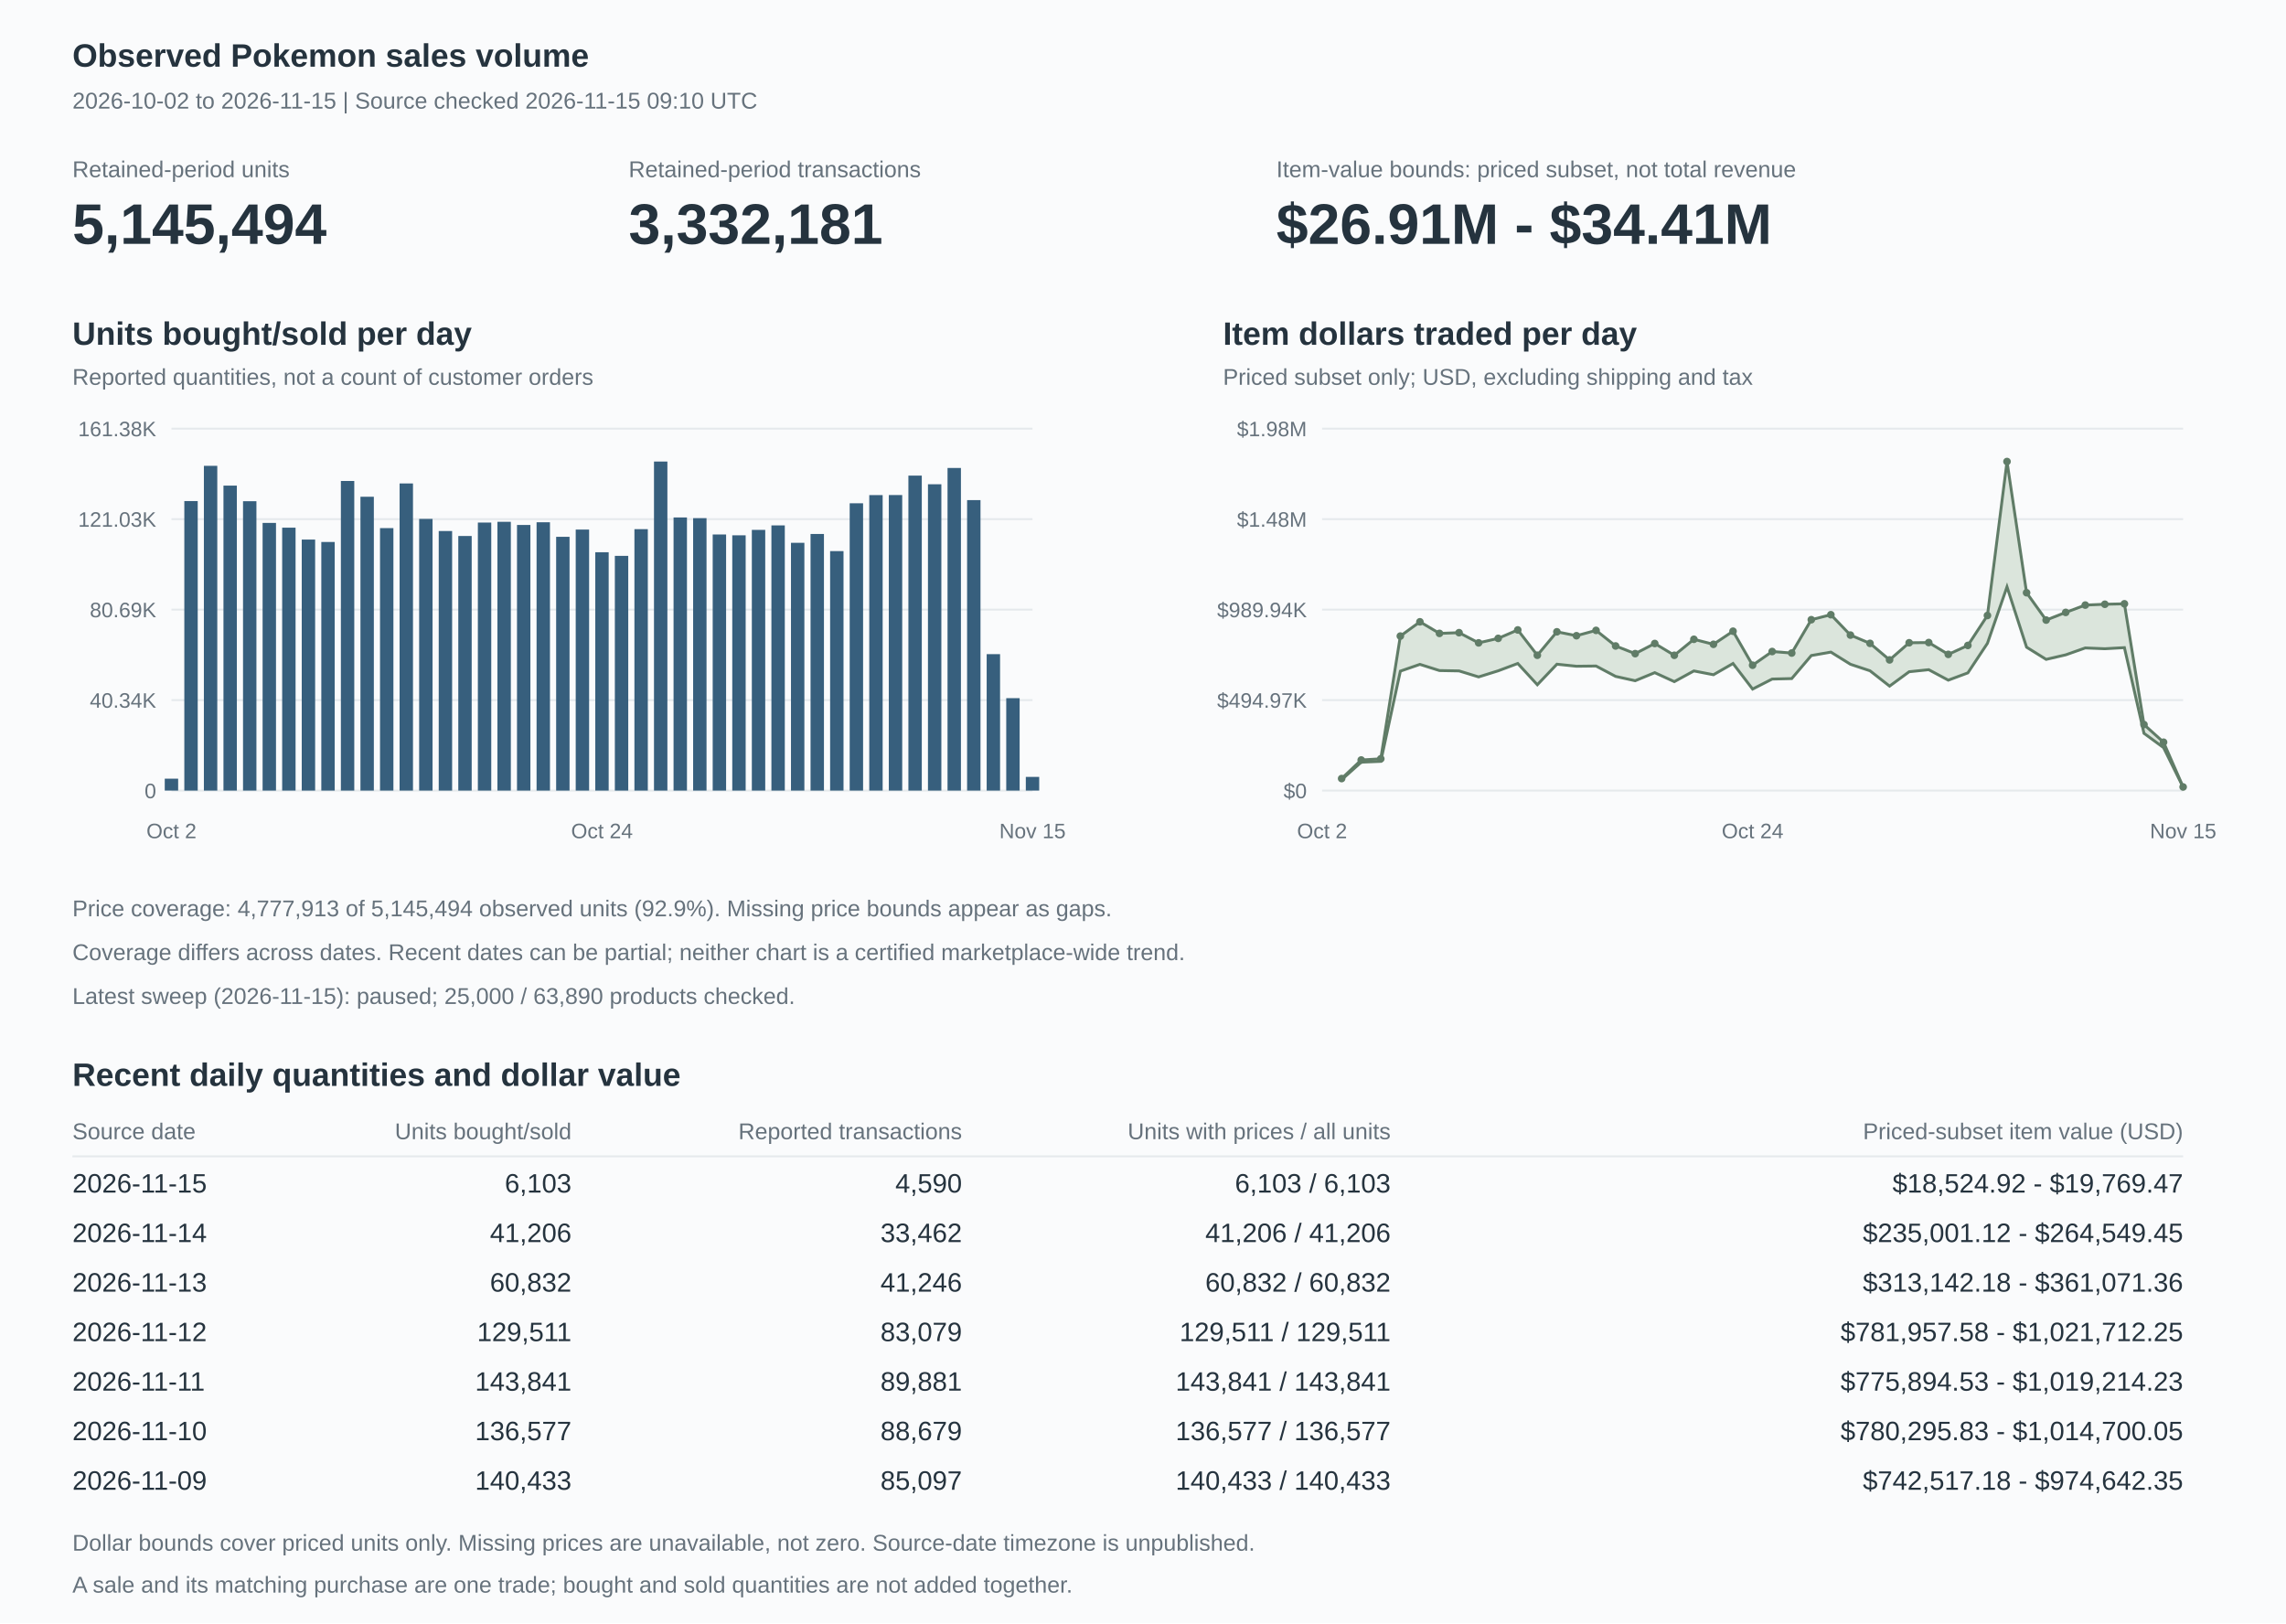
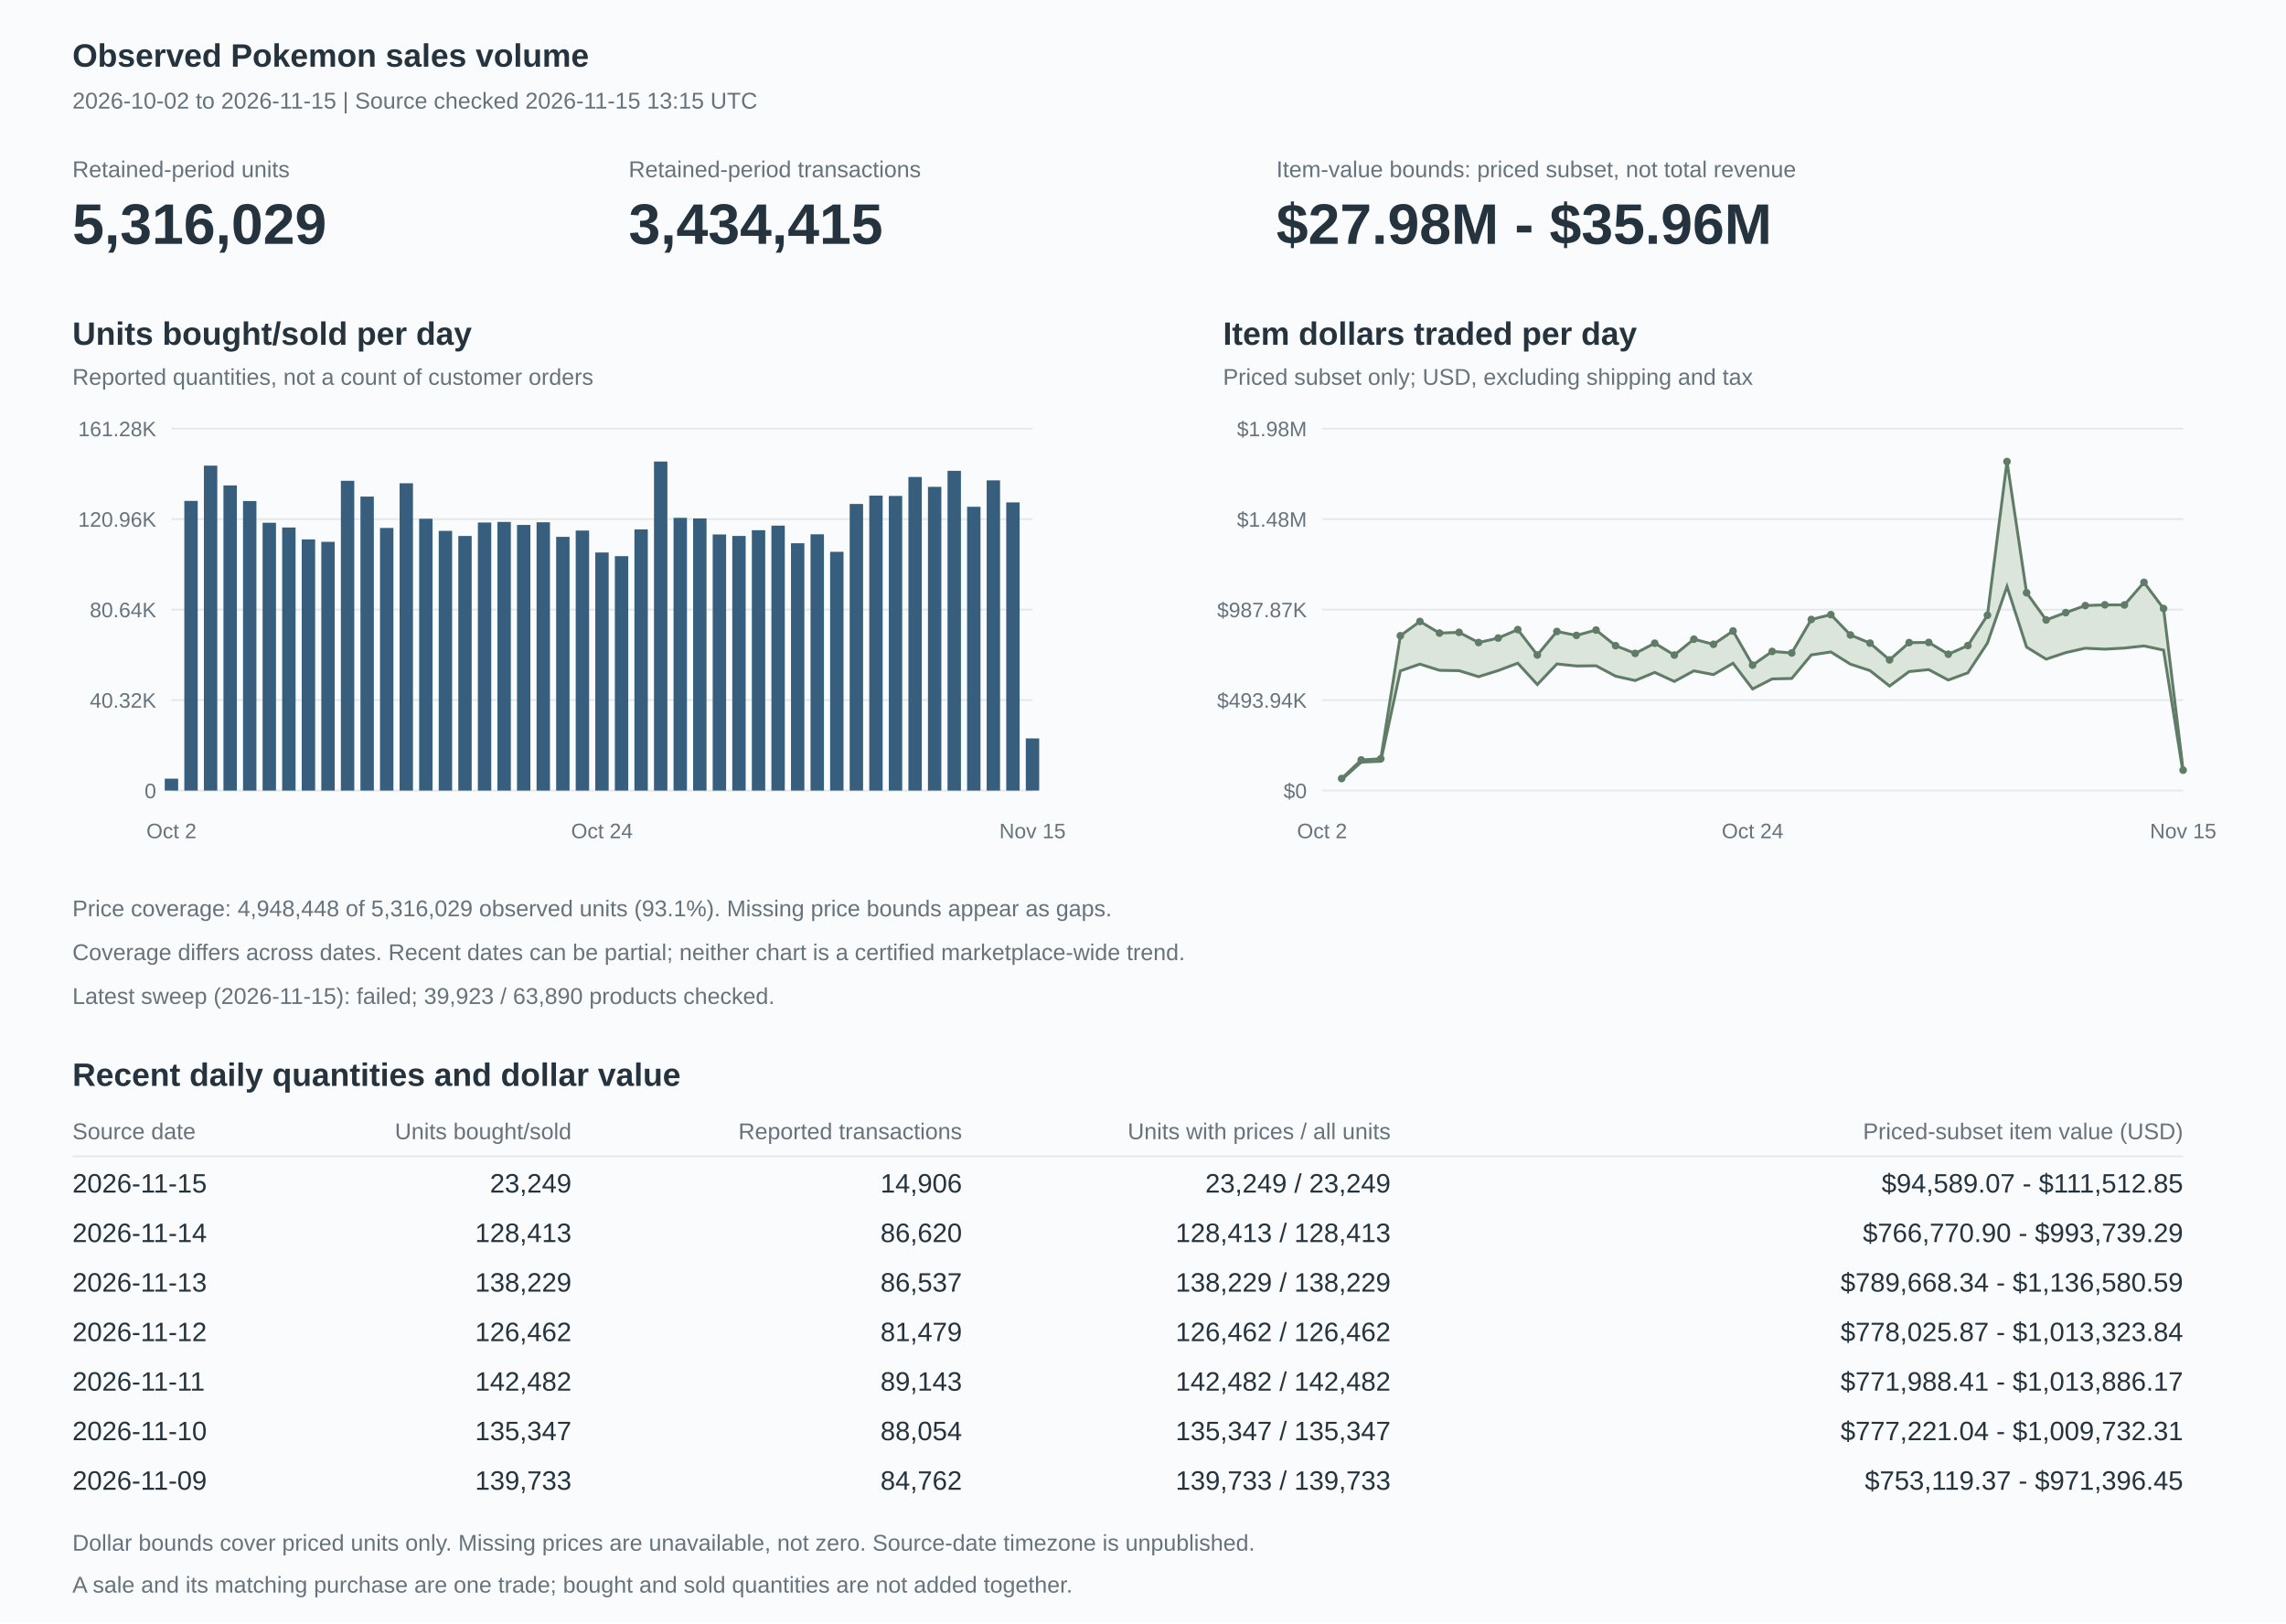
<svg xmlns="http://www.w3.org/2000/svg" width="1200" height="852" viewBox="0 0 1200 852" role="img" aria-labelledby="title description">
  <style>text{font-family:Arial,Helvetica,sans-serif;fill:#25333e;font-size:14px}.heading{font-size:17px;font-weight:600}.muted{fill:#66727c;font-size:12px}.axis{fill:#66727c;font-size:11px}.value{font-size:30px;font-weight:600}.grid{stroke:#e5e9ec;stroke-width:1}</style>
  <rect width="1200" height="852" fill="#fafbfc" />
  <text x="38" y="35" class="heading">Observed Pokemon sales volume</text>
-   <text x="38" y="57" class="muted">2026-10-02 to 2026-11-15 | Source checked 2026-11-15 09:10 UTC</text>
+   <text x="38" y="57" class="muted">2026-10-02 to 2026-11-15 | Source checked 2026-11-15 13:15 UTC</text>
  <text x="38" y="93" class="muted">Retained-period units</text>
-   <text x="38" y="128" class="value">5,145,494</text>
+   <text x="38" y="128" class="value">5,316,029</text>
  <text x="330" y="93" class="muted">Retained-period transactions</text>
-   <text x="330" y="128" class="value">3,332,181</text>
+   <text x="330" y="128" class="value">3,434,415</text>
  <text x="670" y="93" class="muted">Item-value bounds: priced subset, not total revenue</text>
-   <text x="670" y="128" class="value">$26.91M - $34.41M</text>
+   <text x="670" y="128" class="value">$27.98M - $35.96M</text>
  <text x="38" y="181" class="heading">Units bought/sold per day</text>
  <text x="38" y="202" class="muted">Reported quantities, not a count of customer orders</text>
  <path d="M90,415h452" class="grid" />
  <text x="82" y="419" text-anchor="end" class="axis">0</text>
  <path d="M90,367.5h452" class="grid" />
-   <text x="82" y="371.5" text-anchor="end" class="axis">40.34K</text>
+   <text x="82" y="371.5" text-anchor="end" class="axis">40.32K</text>
  <path d="M90,320h452" class="grid" />
-   <text x="82" y="324" text-anchor="end" class="axis">80.69K</text>
+   <text x="82" y="324" text-anchor="end" class="axis">80.64K</text>
  <path d="M90,272.5h452" class="grid" />
-   <text x="82" y="276.5" text-anchor="end" class="axis">121.03K</text>
+   <text x="82" y="276.5" text-anchor="end" class="axis">120.96K</text>
  <path d="M90,225h452" class="grid" />
-   <text x="82" y="229" text-anchor="end" class="axis">161.38K</text>
-   <rect x="86.484" y="408.746" width="7.031" height="6.254" fill="#375f7d" />
-   <rect x="96.757" y="263.025" width="7.031" height="151.975" fill="#375f7d" />
-   <rect x="107.03" y="244.527" width="7.031" height="170.473" fill="#375f7d" />
-   <rect x="117.303" y="254.909" width="7.031" height="160.091" fill="#375f7d" />
-   <rect x="127.575" y="263.101" width="7.031" height="151.899" fill="#375f7d" />
-   <rect x="137.848" y="274.487" width="7.031" height="140.513" fill="#375f7d" />
-   <rect x="148.121" y="276.988" width="7.031" height="138.012" fill="#375f7d" />
-   <rect x="158.394" y="283.234" width="7.031" height="131.766" fill="#375f7d" />
-   <rect x="168.666" y="284.502" width="7.031" height="130.498" fill="#375f7d" />
-   <rect x="178.939" y="252.476" width="7.031" height="162.524" fill="#375f7d" />
-   <rect x="189.212" y="260.759" width="7.031" height="154.241" fill="#375f7d" />
-   <rect x="199.484" y="277.22" width="7.031" height="137.78" fill="#375f7d" />
-   <rect x="209.757" y="253.778" width="7.031" height="161.222" fill="#375f7d" />
-   <rect x="220.03" y="272.394" width="7.031" height="142.606" fill="#375f7d" />
-   <rect x="230.303" y="278.75" width="7.031" height="136.25" fill="#375f7d" />
-   <rect x="240.575" y="281.359" width="7.031" height="133.641" fill="#375f7d" />
-   <rect x="250.848" y="274.307" width="7.031" height="140.693" fill="#375f7d" />
-   <rect x="261.121" y="273.908" width="7.031" height="141.092" fill="#375f7d" />
-   <rect x="271.394" y="275.567" width="7.031" height="139.433" fill="#375f7d" />
-   <rect x="281.666" y="274.151" width="7.031" height="140.849" fill="#375f7d" />
-   <rect x="291.939" y="281.788" width="7.031" height="133.212" fill="#375f7d" />
-   <rect x="302.212" y="277.984" width="7.031" height="137.016" fill="#375f7d" />
-   <rect x="312.484" y="289.888" width="7.031" height="125.112" fill="#375f7d" />
-   <rect x="322.757" y="291.785" width="7.031" height="123.215" fill="#375f7d" />
-   <rect x="333.03" y="277.77" width="7.031" height="137.23" fill="#375f7d" />
+   <text x="82" y="229" text-anchor="end" class="axis">161.28K</text>
+   <rect x="86.484" y="408.742" width="7.031" height="6.258" fill="#375f7d" />
+   <rect x="96.757" y="262.932" width="7.031" height="152.068" fill="#375f7d" />
+   <rect x="107.03" y="244.424" width="7.031" height="170.576" fill="#375f7d" />
+   <rect x="117.303" y="254.812" width="7.031" height="160.188" fill="#375f7d" />
+   <rect x="127.575" y="263.009" width="7.031" height="151.991" fill="#375f7d" />
+   <rect x="137.848" y="274.402" width="7.031" height="140.598" fill="#375f7d" />
+   <rect x="148.121" y="276.904" width="7.031" height="138.096" fill="#375f7d" />
+   <rect x="158.394" y="283.154" width="7.031" height="131.846" fill="#375f7d" />
+   <rect x="168.666" y="284.423" width="7.031" height="130.577" fill="#375f7d" />
+   <rect x="178.939" y="252.377" width="7.031" height="162.623" fill="#375f7d" />
+   <rect x="189.212" y="260.666" width="7.031" height="154.334" fill="#375f7d" />
+   <rect x="199.484" y="277.136" width="7.031" height="137.864" fill="#375f7d" />
+   <rect x="209.757" y="253.68" width="7.031" height="161.32" fill="#375f7d" />
+   <rect x="220.03" y="272.307" width="7.031" height="142.693" fill="#375f7d" />
+   <rect x="230.303" y="278.668" width="7.031" height="136.332" fill="#375f7d" />
+   <rect x="240.575" y="281.345" width="7.031" height="133.655" fill="#375f7d" />
+   <rect x="250.848" y="274.288" width="7.031" height="140.712" fill="#375f7d" />
+   <rect x="261.121" y="273.972" width="7.031" height="141.028" fill="#375f7d" />
+   <rect x="271.394" y="275.551" width="7.031" height="139.449" fill="#375f7d" />
+   <rect x="281.666" y="274.148" width="7.031" height="140.852" fill="#375f7d" />
+   <rect x="291.939" y="281.808" width="7.031" height="133.192" fill="#375f7d" />
+   <rect x="302.212" y="278.5" width="7.031" height="136.5" fill="#375f7d" />
+   <rect x="312.484" y="290.023" width="7.031" height="124.977" fill="#375f7d" />
+   <rect x="322.757" y="291.937" width="7.031" height="123.063" fill="#375f7d" />
+   <rect x="333.03" y="277.893" width="7.031" height="137.107" fill="#375f7d" />
  <rect x="343.303" y="242.273" width="7.031" height="172.727" fill="#375f7d" />
-   <rect x="353.575" y="271.627" width="7.031" height="143.373" fill="#375f7d" />
-   <rect x="363.848" y="271.996" width="7.031" height="143.004" fill="#375f7d" />
-   <rect x="374.121" y="280.56" width="7.031" height="134.44" fill="#375f7d" />
-   <rect x="384.394" y="280.996" width="7.031" height="134.004" fill="#375f7d" />
-   <rect x="394.666" y="278.148" width="7.031" height="136.852" fill="#375f7d" />
-   <rect x="404.939" y="275.793" width="7.031" height="139.207" fill="#375f7d" />
-   <rect x="415.212" y="284.934" width="7.031" height="130.066" fill="#375f7d" />
-   <rect x="425.484" y="280.296" width="7.031" height="134.704" fill="#375f7d" />
-   <rect x="435.757" y="289.294" width="7.031" height="125.706" fill="#375f7d" />
-   <rect x="446.03" y="264.185" width="7.031" height="150.815" fill="#375f7d" />
-   <rect x="456.303" y="259.891" width="7.031" height="155.109" fill="#375f7d" />
-   <rect x="466.575" y="259.863" width="7.031" height="155.137" fill="#375f7d" />
-   <rect x="476.848" y="249.662" width="7.031" height="165.338" fill="#375f7d" />
-   <rect x="487.121" y="254.202" width="7.031" height="160.798" fill="#375f7d" />
-   <rect x="497.394" y="245.649" width="7.031" height="169.351" fill="#375f7d" />
-   <rect x="507.666" y="262.521" width="7.031" height="152.479" fill="#375f7d" />
-   <rect x="517.939" y="343.38" width="7.031" height="71.62" fill="#375f7d" />
-   <rect x="528.212" y="366.486" width="7.031" height="48.514" fill="#375f7d" />
-   <rect x="538.484" y="407.815" width="7.031" height="7.185" fill="#375f7d" />
+   <rect x="353.575" y="271.831" width="7.031" height="143.169" fill="#375f7d" />
+   <rect x="363.848" y="272.131" width="7.031" height="142.869" fill="#375f7d" />
+   <rect x="374.121" y="280.561" width="7.031" height="134.439" fill="#375f7d" />
+   <rect x="384.394" y="281.331" width="7.031" height="133.669" fill="#375f7d" />
+   <rect x="394.666" y="278.325" width="7.031" height="136.675" fill="#375f7d" />
+   <rect x="404.939" y="275.916" width="7.031" height="139.084" fill="#375f7d" />
+   <rect x="415.212" y="285.158" width="7.031" height="129.842" fill="#375f7d" />
+   <rect x="425.484" y="280.467" width="7.031" height="134.533" fill="#375f7d" />
+   <rect x="435.757" y="289.664" width="7.031" height="125.336" fill="#375f7d" />
+   <rect x="446.03" y="264.544" width="7.031" height="150.456" fill="#375f7d" />
+   <rect x="456.303" y="260.172" width="7.031" height="154.828" fill="#375f7d" />
+   <rect x="466.575" y="260.324" width="7.031" height="154.676" fill="#375f7d" />
+   <rect x="476.848" y="250.386" width="7.031" height="164.614" fill="#375f7d" />
+   <rect x="487.121" y="255.553" width="7.031" height="159.447" fill="#375f7d" />
+   <rect x="497.394" y="247.148" width="7.031" height="167.852" fill="#375f7d" />
+   <rect x="507.666" y="266.02" width="7.031" height="148.98" fill="#375f7d" />
+   <rect x="517.939" y="252.158" width="7.031" height="162.842" fill="#375f7d" />
+   <rect x="528.212" y="263.722" width="7.031" height="151.278" fill="#375f7d" />
+   <rect x="538.484" y="387.611" width="7.031" height="27.389" fill="#375f7d" />
  <text x="90" y="440" text-anchor="middle" class="axis">Oct 2</text>
  <text x="316" y="440" text-anchor="middle" class="axis">Oct 24</text>
  <text x="542" y="440" text-anchor="middle" class="axis">Nov 15</text>
  <text x="642" y="181" class="heading">Item dollars traded per day</text>
  <text x="642" y="202" class="muted">Priced subset only; USD, excluding shipping and tax</text>
  <path d="M694,415h452" class="grid" />
  <text x="686" y="419" text-anchor="end" class="axis">$0</text>
  <path d="M694,367.5h452" class="grid" />
-   <text x="686" y="371.5" text-anchor="end" class="axis">$494.97K</text>
+   <text x="686" y="371.5" text-anchor="end" class="axis">$493.94K</text>
  <path d="M694,320h452" class="grid" />
-   <text x="686" y="324" text-anchor="end" class="axis">$989.94K</text>
+   <text x="686" y="324" text-anchor="end" class="axis">$987.87K</text>
  <path d="M694,272.5h452" class="grid" />
  <text x="686" y="276.5" text-anchor="end" class="axis">$1.48M</text>
  <path d="M694,225h452" class="grid" />
  <text x="686" y="229" text-anchor="end" class="axis">$1.98M</text>
-   <polygon points="704.273,408.687 714.545,398.95 724.818,398.31 735.091,333.895 745.364,326.405 755.636,332.489 765.909,332.111 776.182,337.457 786.455,335.1 796.727,330.673 807,343.962 817.273,331.656 827.545,333.705 837.818,330.906 848.091,339.081 858.364,343.111 868.636,337.792 878.909,343.976 889.182,335.589 899.455,338.217 909.727,331.342 920,349.192 930.273,342.005 940.545,342.801 950.818,325.306 961.091,322.679 971.364,333.379 981.636,337.72 991.909,346.397 1002.182,337.405 1012.455,337.287 1022.727,343.503 1033,338.804 1043.273,323.096 1053.545,242.273 1063.818,311.14 1074.091,325.494 1084.364,321.468 1094.636,317.624 1104.909,317.191 1115.182,316.951 1125.455,380.35 1135.727,389.612 1146,413.103 1146,413.222 1135.727,392.448 1125.455,384.949 1115.182,339.959 1104.909,340.541 1094.636,340.119 1084.364,343.744 1074.091,346.121 1063.818,339.731 1053.545,308.047 1043.273,337.688 1033,353.209 1022.727,357.037 1012.455,351.542 1002.182,352.612 991.909,360.161 981.636,352.114 971.364,348.691 961.091,342.303 950.818,344.103 940.545,356.197 930.273,356.454 920,361.706 909.727,348.284 899.455,354.183 889.182,352.19 878.909,357.808 868.636,353.092 858.364,357.33 848.091,355.06 837.818,349.608 827.545,349.732 817.273,348.659 807,359.437 796.727,348.275 786.455,352.123 776.182,355.332 765.909,352.177 755.636,351.994 745.364,348.742 735.091,352.294 724.818,399.661 714.545,400.091 704.273,409.273" fill="#dbe5dc" />
-   <polyline points="704.273,409.273 714.545,400.091 724.818,399.661 735.091,352.294 745.364,348.742 755.636,351.994 765.909,352.177 776.182,355.332 786.455,352.123 796.727,348.275 807,359.437 817.273,348.659 827.545,349.732 837.818,349.608 848.091,355.06 858.364,357.33 868.636,353.092 878.909,357.808 889.182,352.19 899.455,354.183 909.727,348.284 920,361.706 930.273,356.454 940.545,356.197 950.818,344.103 961.091,342.303 971.364,348.691 981.636,352.114 991.909,360.161 1002.182,352.612 1012.455,351.542 1022.727,357.037 1033,353.209 1043.273,337.688 1053.545,308.047 1063.818,339.731 1074.091,346.121 1084.364,343.744 1094.636,340.119 1104.909,340.541 1115.182,339.959 1125.455,384.949 1135.727,392.448 1146,413.222" fill="none" stroke="#607c67" stroke-width="1.5" />
-   <polyline points="704.273,408.687 714.545,398.95 724.818,398.31 735.091,333.895 745.364,326.405 755.636,332.489 765.909,332.111 776.182,337.457 786.455,335.1 796.727,330.673 807,343.962 817.273,331.656 827.545,333.705 837.818,330.906 848.091,339.081 858.364,343.111 868.636,337.792 878.909,343.976 889.182,335.589 899.455,338.217 909.727,331.342 920,349.192 930.273,342.005 940.545,342.801 950.818,325.306 961.091,322.679 971.364,333.379 981.636,337.72 991.909,346.397 1002.182,337.405 1012.455,337.287 1022.727,343.503 1033,338.804 1043.273,323.096 1053.545,242.273 1063.818,311.14 1074.091,325.494 1084.364,321.468 1094.636,317.624 1104.909,317.191 1115.182,316.951 1125.455,380.35 1135.727,389.612 1146,413.103" fill="none" stroke="#607c67" stroke-width="1.5" />
-   <circle cx="704.273" cy="408.687" r="2" fill="#607c67" />
-   <circle cx="714.545" cy="398.95" r="2" fill="#607c67" />
-   <circle cx="724.818" cy="398.31" r="2" fill="#607c67" />
-   <circle cx="735.091" cy="333.895" r="2" fill="#607c67" />
-   <circle cx="745.364" cy="326.405" r="2" fill="#607c67" />
-   <circle cx="755.636" cy="332.489" r="2" fill="#607c67" />
-   <circle cx="765.909" cy="332.111" r="2" fill="#607c67" />
-   <circle cx="776.182" cy="337.457" r="2" fill="#607c67" />
-   <circle cx="786.455" cy="335.1" r="2" fill="#607c67" />
-   <circle cx="796.727" cy="330.673" r="2" fill="#607c67" />
-   <circle cx="807" cy="343.962" r="2" fill="#607c67" />
-   <circle cx="817.273" cy="331.656" r="2" fill="#607c67" />
-   <circle cx="827.545" cy="333.705" r="2" fill="#607c67" />
-   <circle cx="837.818" cy="330.906" r="2" fill="#607c67" />
-   <circle cx="848.091" cy="339.081" r="2" fill="#607c67" />
-   <circle cx="858.364" cy="343.111" r="2" fill="#607c67" />
-   <circle cx="868.636" cy="337.792" r="2" fill="#607c67" />
-   <circle cx="878.909" cy="343.976" r="2" fill="#607c67" />
-   <circle cx="889.182" cy="335.589" r="2" fill="#607c67" />
-   <circle cx="899.455" cy="338.217" r="2" fill="#607c67" />
-   <circle cx="909.727" cy="331.342" r="2" fill="#607c67" />
-   <circle cx="920" cy="349.192" r="2" fill="#607c67" />
-   <circle cx="930.273" cy="342.005" r="2" fill="#607c67" />
-   <circle cx="940.545" cy="342.801" r="2" fill="#607c67" />
-   <circle cx="950.818" cy="325.306" r="2" fill="#607c67" />
-   <circle cx="961.091" cy="322.679" r="2" fill="#607c67" />
-   <circle cx="971.364" cy="333.379" r="2" fill="#607c67" />
-   <circle cx="981.636" cy="337.72" r="2" fill="#607c67" />
-   <circle cx="991.909" cy="346.397" r="2" fill="#607c67" />
-   <circle cx="1002.182" cy="337.405" r="2" fill="#607c67" />
-   <circle cx="1012.455" cy="337.287" r="2" fill="#607c67" />
-   <circle cx="1022.727" cy="343.503" r="2" fill="#607c67" />
-   <circle cx="1033" cy="338.804" r="2" fill="#607c67" />
-   <circle cx="1043.273" cy="323.096" r="2" fill="#607c67" />
+   <polygon points="704.273,408.674 714.545,398.916 724.818,398.275 735.091,333.725 745.364,326.22 755.636,332.316 765.909,331.937 776.182,337.295 786.455,334.932 796.727,330.496 807,343.813 817.273,331.481 827.545,333.534 837.818,330.729 848.091,338.934 858.364,342.991 868.636,337.641 878.909,343.853 889.182,335.527 899.455,338.213 909.727,331.225 920,349.128 930.273,341.956 940.545,342.757 950.818,325.179 961.091,322.636 971.364,333.33 981.636,337.606 991.909,346.382 1002.182,337.321 1012.455,337.23 1022.727,343.426 1033,338.871 1043.273,322.975 1053.545,242.273 1063.818,311.15 1074.091,325.414 1084.364,321.584 1094.636,317.898 1104.909,317.498 1115.182,317.552 1125.455,305.699 1135.727,319.436 1146,404.276 1146,405.904 1135.727,341.262 1125.455,339.06 1115.182,340.18 1104.909,340.761 1094.636,340.257 1084.364,342.575 1074.091,346.005 1063.818,339.682 1053.545,307.864 1043.273,337.551 1033,353.181 1022.727,356.959 1012.455,351.498 1002.182,352.524 991.909,360.125 981.636,352.014 971.364,348.644 961.091,342.234 950.818,343.784 940.545,356.153 930.273,356.385 920,361.643 909.727,348.163 899.455,354.121 889.182,352.137 878.909,357.705 868.636,352.966 858.364,357.228 848.091,354.94 837.818,349.471 827.545,349.595 817.273,348.52 807,359.321 796.727,348.135 786.455,351.991 776.182,355.207 765.909,352.046 755.636,351.861 745.364,348.603 735.091,352.163 724.818,399.629 714.545,400.06 704.273,409.261" fill="#dbe5dc" />
+   <polyline points="704.273,409.261 714.545,400.06 724.818,399.629 735.091,352.163 745.364,348.603 755.636,351.861 765.909,352.046 776.182,355.207 786.455,351.991 796.727,348.135 807,359.321 817.273,348.52 827.545,349.595 837.818,349.471 848.091,354.94 858.364,357.228 868.636,352.966 878.909,357.705 889.182,352.137 899.455,354.121 909.727,348.163 920,361.643 930.273,356.385 940.545,356.153 950.818,343.784 961.091,342.234 971.364,348.644 981.636,352.014 991.909,360.125 1002.182,352.524 1012.455,351.498 1022.727,356.959 1033,353.181 1043.273,337.551 1053.545,307.864 1063.818,339.682 1074.091,346.005 1084.364,342.575 1094.636,340.257 1104.909,340.761 1115.182,340.18 1125.455,339.06 1135.727,341.262 1146,405.904" fill="none" stroke="#607c67" stroke-width="1.5" />
+   <polyline points="704.273,408.674 714.545,398.916 724.818,398.275 735.091,333.725 745.364,326.22 755.636,332.316 765.909,331.937 776.182,337.295 786.455,334.932 796.727,330.496 807,343.813 817.273,331.481 827.545,333.534 837.818,330.729 848.091,338.934 858.364,342.991 868.636,337.641 878.909,343.853 889.182,335.527 899.455,338.213 909.727,331.225 920,349.128 930.273,341.956 940.545,342.757 950.818,325.179 961.091,322.636 971.364,333.33 981.636,337.606 991.909,346.382 1002.182,337.321 1012.455,337.23 1022.727,343.426 1033,338.871 1043.273,322.975 1053.545,242.273 1063.818,311.15 1074.091,325.414 1084.364,321.584 1094.636,317.898 1104.909,317.498 1115.182,317.552 1125.455,305.699 1135.727,319.436 1146,404.276" fill="none" stroke="#607c67" stroke-width="1.5" />
+   <circle cx="704.273" cy="408.674" r="2" fill="#607c67" />
+   <circle cx="714.545" cy="398.916" r="2" fill="#607c67" />
+   <circle cx="724.818" cy="398.275" r="2" fill="#607c67" />
+   <circle cx="735.091" cy="333.725" r="2" fill="#607c67" />
+   <circle cx="745.364" cy="326.22" r="2" fill="#607c67" />
+   <circle cx="755.636" cy="332.316" r="2" fill="#607c67" />
+   <circle cx="765.909" cy="331.937" r="2" fill="#607c67" />
+   <circle cx="776.182" cy="337.295" r="2" fill="#607c67" />
+   <circle cx="786.455" cy="334.932" r="2" fill="#607c67" />
+   <circle cx="796.727" cy="330.496" r="2" fill="#607c67" />
+   <circle cx="807" cy="343.813" r="2" fill="#607c67" />
+   <circle cx="817.273" cy="331.481" r="2" fill="#607c67" />
+   <circle cx="827.545" cy="333.534" r="2" fill="#607c67" />
+   <circle cx="837.818" cy="330.729" r="2" fill="#607c67" />
+   <circle cx="848.091" cy="338.934" r="2" fill="#607c67" />
+   <circle cx="858.364" cy="342.991" r="2" fill="#607c67" />
+   <circle cx="868.636" cy="337.641" r="2" fill="#607c67" />
+   <circle cx="878.909" cy="343.853" r="2" fill="#607c67" />
+   <circle cx="889.182" cy="335.527" r="2" fill="#607c67" />
+   <circle cx="899.455" cy="338.213" r="2" fill="#607c67" />
+   <circle cx="909.727" cy="331.225" r="2" fill="#607c67" />
+   <circle cx="920" cy="349.128" r="2" fill="#607c67" />
+   <circle cx="930.273" cy="341.956" r="2" fill="#607c67" />
+   <circle cx="940.545" cy="342.757" r="2" fill="#607c67" />
+   <circle cx="950.818" cy="325.179" r="2" fill="#607c67" />
+   <circle cx="961.091" cy="322.636" r="2" fill="#607c67" />
+   <circle cx="971.364" cy="333.33" r="2" fill="#607c67" />
+   <circle cx="981.636" cy="337.606" r="2" fill="#607c67" />
+   <circle cx="991.909" cy="346.382" r="2" fill="#607c67" />
+   <circle cx="1002.182" cy="337.321" r="2" fill="#607c67" />
+   <circle cx="1012.455" cy="337.23" r="2" fill="#607c67" />
+   <circle cx="1022.727" cy="343.426" r="2" fill="#607c67" />
+   <circle cx="1033" cy="338.871" r="2" fill="#607c67" />
+   <circle cx="1043.273" cy="322.975" r="2" fill="#607c67" />
  <circle cx="1053.545" cy="242.273" r="2" fill="#607c67" />
-   <circle cx="1063.818" cy="311.14" r="2" fill="#607c67" />
-   <circle cx="1074.091" cy="325.494" r="2" fill="#607c67" />
-   <circle cx="1084.364" cy="321.468" r="2" fill="#607c67" />
-   <circle cx="1094.636" cy="317.624" r="2" fill="#607c67" />
-   <circle cx="1104.909" cy="317.191" r="2" fill="#607c67" />
-   <circle cx="1115.182" cy="316.951" r="2" fill="#607c67" />
-   <circle cx="1125.455" cy="380.35" r="2" fill="#607c67" />
-   <circle cx="1135.727" cy="389.612" r="2" fill="#607c67" />
-   <circle cx="1146" cy="413.103" r="2" fill="#607c67" />
+   <circle cx="1063.818" cy="311.15" r="2" fill="#607c67" />
+   <circle cx="1074.091" cy="325.414" r="2" fill="#607c67" />
+   <circle cx="1084.364" cy="321.584" r="2" fill="#607c67" />
+   <circle cx="1094.636" cy="317.898" r="2" fill="#607c67" />
+   <circle cx="1104.909" cy="317.498" r="2" fill="#607c67" />
+   <circle cx="1115.182" cy="317.552" r="2" fill="#607c67" />
+   <circle cx="1125.455" cy="305.699" r="2" fill="#607c67" />
+   <circle cx="1135.727" cy="319.436" r="2" fill="#607c67" />
+   <circle cx="1146" cy="404.276" r="2" fill="#607c67" />
  <text x="694" y="440" text-anchor="middle" class="axis">Oct 2</text>
  <text x="920" y="440" text-anchor="middle" class="axis">Oct 24</text>
  <text x="1146" y="440" text-anchor="middle" class="axis">Nov 15</text>
-   <text x="38" y="481" class="muted">Price coverage: 4,777,913 of 5,145,494 observed units (92.9%). Missing price bounds appear as gaps.</text>
+   <text x="38" y="481" class="muted">Price coverage: 4,948,448 of 5,316,029 observed units (93.1%). Missing price bounds appear as gaps.</text>
  <text x="38" y="504" class="muted">Coverage differs across dates. Recent dates can be partial; neither chart is a certified marketplace-wide trend.</text>
-   <text x="38" y="527" class="muted">Latest sweep (2026-11-15): paused; 25,000 / 63,890 products checked.</text>
+   <text x="38" y="527" class="muted">Latest sweep (2026-11-15): failed; 39,923 / 63,890 products checked.</text>
  <text x="38" y="570" class="heading">Recent daily quantities and dollar value</text>
  <text x="38" y="598" class="muted">Source date</text>
  <text x="300" y="598" text-anchor="end" class="muted">Units bought/sold</text>
  <text x="505" y="598" text-anchor="end" class="muted">Reported transactions</text>
  <text x="730" y="598" text-anchor="end" class="muted">Units with prices / all units</text>
  <text x="1146" y="598" text-anchor="end" class="muted">Priced-subset item value (USD)</text>
  <path d="M38,607h1108" class="grid" />
  <text x="38" y="626">2026-11-15</text>
-   <text x="300" y="626" text-anchor="end">6,103</text>
-   <text x="505" y="626" text-anchor="end">4,590</text>
-   <text x="730" y="626" text-anchor="end">6,103 / 6,103</text>
-   <text x="1146" y="626" text-anchor="end">$18,524.92 - $19,769.47</text>
+   <text x="300" y="626" text-anchor="end">23,249</text>
+   <text x="505" y="626" text-anchor="end">14,906</text>
+   <text x="730" y="626" text-anchor="end">23,249 / 23,249</text>
+   <text x="1146" y="626" text-anchor="end">$94,589.07 - $111,512.85</text>
  <text x="38" y="652">2026-11-14</text>
-   <text x="300" y="652" text-anchor="end">41,206</text>
-   <text x="505" y="652" text-anchor="end">33,462</text>
-   <text x="730" y="652" text-anchor="end">41,206 / 41,206</text>
-   <text x="1146" y="652" text-anchor="end">$235,001.12 - $264,549.45</text>
+   <text x="300" y="652" text-anchor="end">128,413</text>
+   <text x="505" y="652" text-anchor="end">86,620</text>
+   <text x="730" y="652" text-anchor="end">128,413 / 128,413</text>
+   <text x="1146" y="652" text-anchor="end">$766,770.90 - $993,739.29</text>
  <text x="38" y="678">2026-11-13</text>
-   <text x="300" y="678" text-anchor="end">60,832</text>
-   <text x="505" y="678" text-anchor="end">41,246</text>
-   <text x="730" y="678" text-anchor="end">60,832 / 60,832</text>
-   <text x="1146" y="678" text-anchor="end">$313,142.18 - $361,071.36</text>
+   <text x="300" y="678" text-anchor="end">138,229</text>
+   <text x="505" y="678" text-anchor="end">86,537</text>
+   <text x="730" y="678" text-anchor="end">138,229 / 138,229</text>
+   <text x="1146" y="678" text-anchor="end">$789,668.34 - $1,136,580.59</text>
  <text x="38" y="704">2026-11-12</text>
-   <text x="300" y="704" text-anchor="end">129,511</text>
-   <text x="505" y="704" text-anchor="end">83,079</text>
-   <text x="730" y="704" text-anchor="end">129,511 / 129,511</text>
-   <text x="1146" y="704" text-anchor="end">$781,957.58 - $1,021,712.25</text>
+   <text x="300" y="704" text-anchor="end">126,462</text>
+   <text x="505" y="704" text-anchor="end">81,479</text>
+   <text x="730" y="704" text-anchor="end">126,462 / 126,462</text>
+   <text x="1146" y="704" text-anchor="end">$778,025.87 - $1,013,323.84</text>
  <text x="38" y="730">2026-11-11</text>
-   <text x="300" y="730" text-anchor="end">143,841</text>
-   <text x="505" y="730" text-anchor="end">89,881</text>
-   <text x="730" y="730" text-anchor="end">143,841 / 143,841</text>
-   <text x="1146" y="730" text-anchor="end">$775,894.53 - $1,019,214.23</text>
+   <text x="300" y="730" text-anchor="end">142,482</text>
+   <text x="505" y="730" text-anchor="end">89,143</text>
+   <text x="730" y="730" text-anchor="end">142,482 / 142,482</text>
+   <text x="1146" y="730" text-anchor="end">$771,988.41 - $1,013,886.17</text>
  <text x="38" y="756">2026-11-10</text>
-   <text x="300" y="756" text-anchor="end">136,577</text>
-   <text x="505" y="756" text-anchor="end">88,679</text>
-   <text x="730" y="756" text-anchor="end">136,577 / 136,577</text>
-   <text x="1146" y="756" text-anchor="end">$780,295.83 - $1,014,700.05</text>
+   <text x="300" y="756" text-anchor="end">135,347</text>
+   <text x="505" y="756" text-anchor="end">88,054</text>
+   <text x="730" y="756" text-anchor="end">135,347 / 135,347</text>
+   <text x="1146" y="756" text-anchor="end">$777,221.04 - $1,009,732.31</text>
  <text x="38" y="782">2026-11-09</text>
-   <text x="300" y="782" text-anchor="end">140,433</text>
-   <text x="505" y="782" text-anchor="end">85,097</text>
-   <text x="730" y="782" text-anchor="end">140,433 / 140,433</text>
-   <text x="1146" y="782" text-anchor="end">$742,517.18 - $974,642.35</text>
+   <text x="300" y="782" text-anchor="end">139,733</text>
+   <text x="505" y="782" text-anchor="end">84,762</text>
+   <text x="730" y="782" text-anchor="end">139,733 / 139,733</text>
+   <text x="1146" y="782" text-anchor="end">$753,119.37 - $971,396.45</text>
  <text x="38" y="814" class="muted">Dollar bounds cover priced units only. Missing prices are unavailable, not zero. Source-date timezone is unpublished.</text>
  <text x="38" y="836" class="muted">A sale and its matching purchase are one trade; bought and sold quantities are not added together.</text>
</svg>
